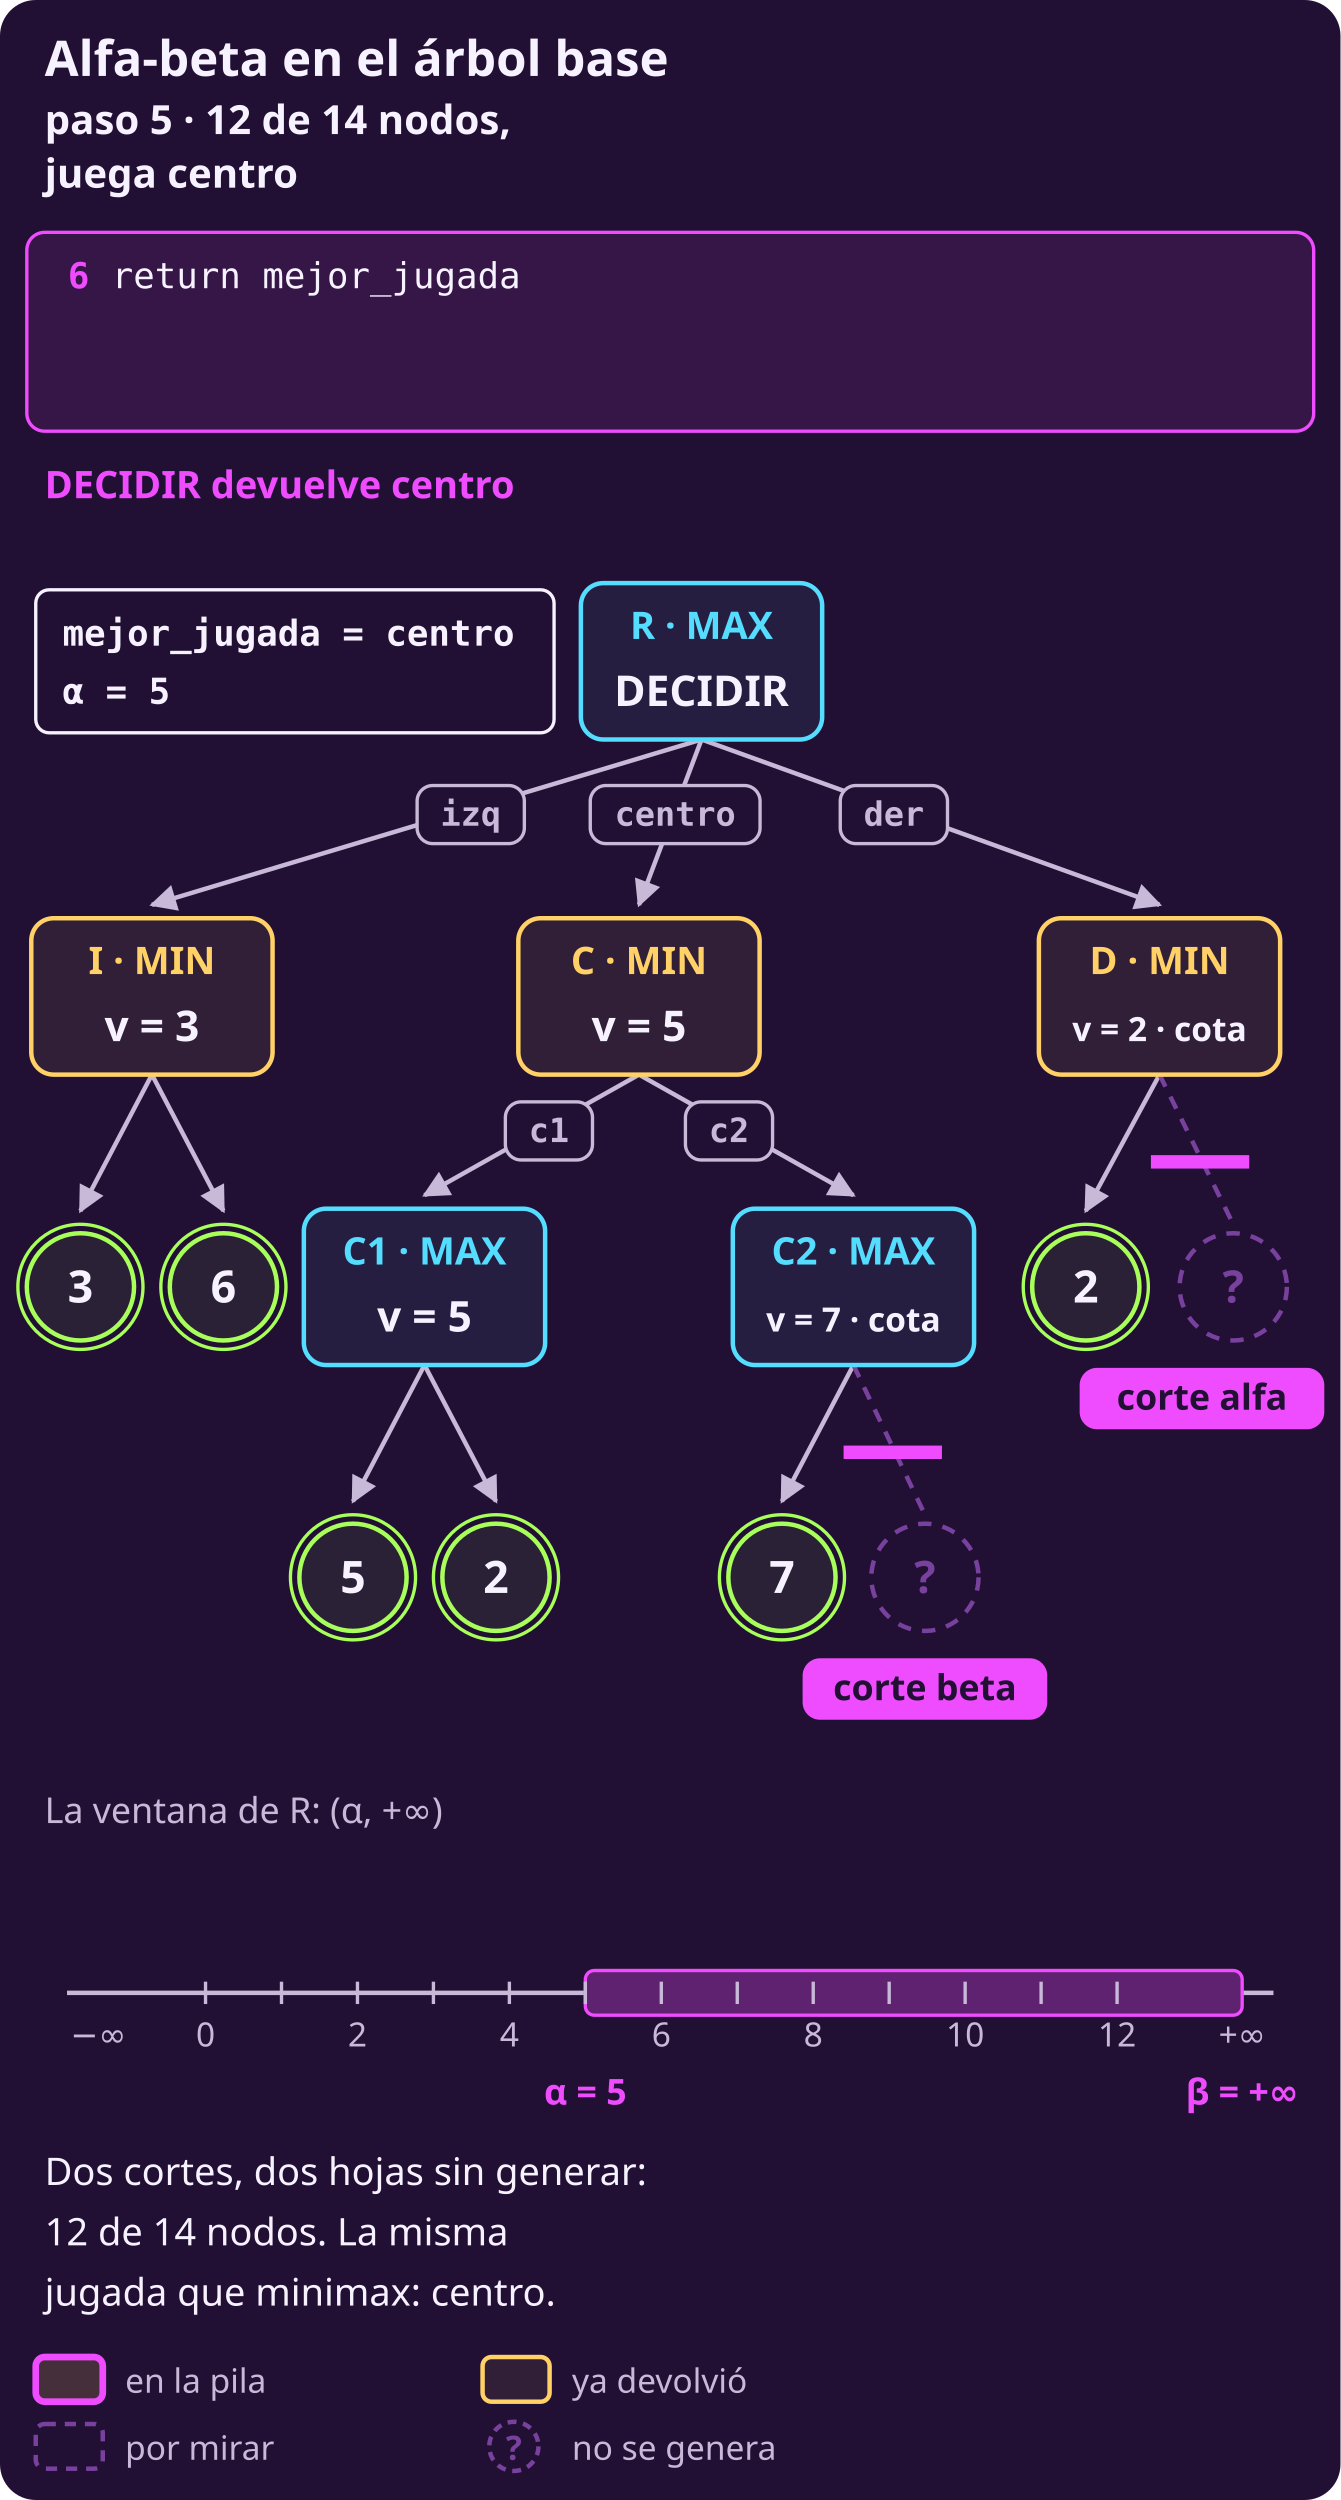
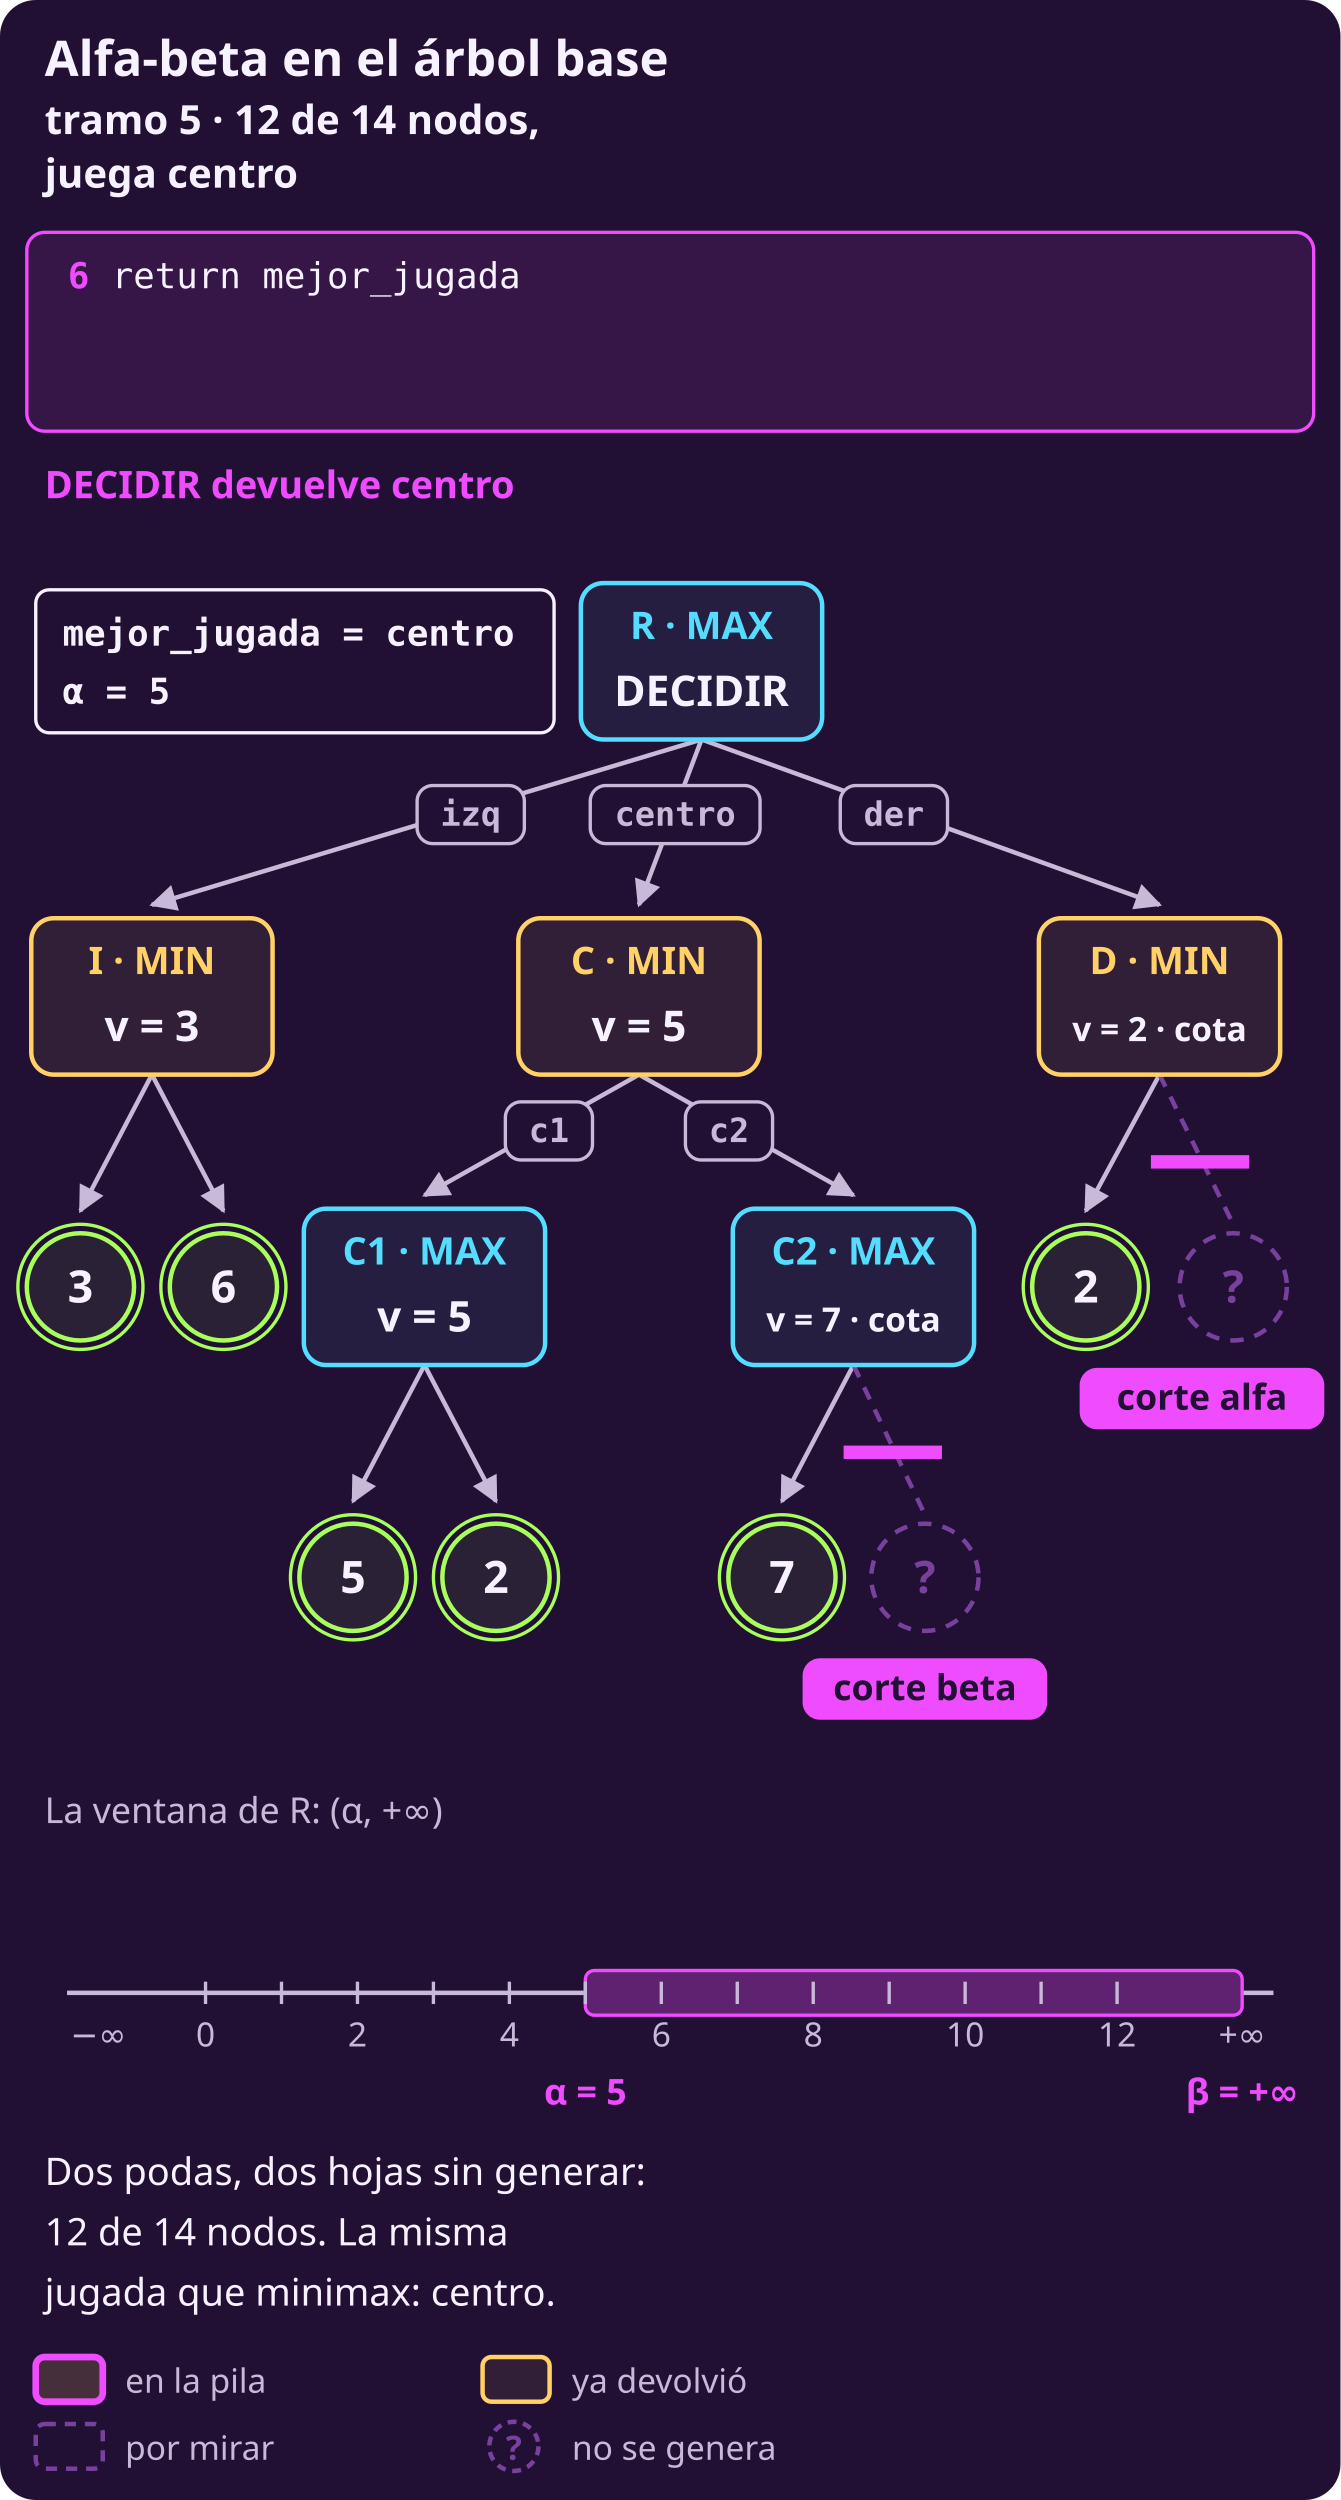
- <svg xmlns="http://www.w3.org/2000/svg" width="600" height="1119" viewBox="0 0 600 1119" role="img" aria-label="DECIDIR-ALFA-BETA sobre el árbol base, paso 5: el final (fila 20). Arriba, la banda del pseudocódigo: línea 6: return mejor_jugada. Decidir devuelve centro. Recuadro: mejor_jugada = centro · α = 5. En el árbol: I ya devolvió v = 3; C ya devolvió v = 5; C1 ya devolvió v = 5; C2 ya devolvió v = 7 (una cota); la hoja 8 no se genera; D ya devolvió v = 2 (una cota); la hoja 12 no se genera. Abajo, la recta numérica: la ventana de R, (5, +∞). Dos cortes, dos hojas sin generar: 12 de 14 nodos. La misma jugada que minimax: centro.">
+ <svg xmlns="http://www.w3.org/2000/svg" width="600" height="1119" viewBox="0 0 600 1119" role="img" aria-label="DECIDIR-ALFA-BETA sobre el árbol base, tramo 5: el final (fila 20). Arriba, la banda del pseudocódigo: línea 6: return mejor_jugada. Decidir devuelve centro. Recuadro: mejor_jugada = centro · α = 5. En el árbol: I ya devolvió v = 3; C ya devolvió v = 5; C1 ya devolvió v = 5; C2 ya devolvió v = 7 (una cota); la hoja 8 no se genera; D ya devolvió v = 2 (una cota); la hoja 12 no se genera. Abajo, la recta numérica: la ventana de R, (5, +∞). Dos podas, dos hojas sin generar: 12 de 14 nodos. La misma jugada que minimax: centro.">
  <rect x="0" y="0" width="600" height="1119" rx="16" fill="#211033" />
  <defs>
    <marker id="p" viewBox="0 0 10 10" refX="9" refY="5" markerWidth="6" markerHeight="6" orient="auto-start-reverse">
      <path d="M 0 0 L 10 5 L 0 10 z" fill="#f04cff" />
    </marker>
    <marker id="s" viewBox="0 0 10 10" refX="9" refY="5" markerWidth="6" markerHeight="6" orient="auto-start-reverse">
      <path d="M 0 0 L 10 5 L 0 10 z" fill="#c8b9d8" />
    </marker>
  </defs>
  <text x="20" y="34" fill="#f7f2ff" font-family="system-ui, sans-serif" font-size="22" font-weight="700" text-anchor="start">Alfa-beta en el árbol base</text>
-   <text x="20" y="60" fill="#f7f2ff" font-family="system-ui, sans-serif" font-size="18" font-weight="700" text-anchor="start">paso 5 · 12 de 14 nodos,</text>
+   <text x="20" y="60" fill="#f7f2ff" font-family="system-ui, sans-serif" font-size="18" font-weight="700" text-anchor="start">tramo 5 · 12 de 14 nodos,</text>
  <text x="20" y="84" fill="#f7f2ff" font-family="system-ui, sans-serif" font-size="18" font-weight="700" text-anchor="start">juega centro</text>
  <rect x="12" y="104" width="576" height="89" rx="8" fill="#361647" stroke="#f04cff" stroke-width="1.5" />
  <text x="40" y="129" fill="#f04cff" font-family="ui-monospace, SFMono-Regular, Menlo, monospace" font-size="16" font-weight="700" text-anchor="end">6</text>
  <text x="50" y="129" fill="#f7f2ff" font-family="ui-monospace, SFMono-Regular, Menlo, monospace" font-size="16" font-weight="normal" text-anchor="start">return mejor_jugada</text>
  <text x="20" y="223" fill="#f04cff" font-family="system-ui, sans-serif" font-size="17" font-weight="700" text-anchor="start">DECIDIR devuelve centro</text>
  <line x1="314" y1="331.0" x2="68" y2="405.0" stroke="#c8b9d8" stroke-width="2" marker-end="url(#s)" />
  <rect x="186.7" y="351.6" width="48" height="26" rx="7" fill="#211033" stroke="#c8b9d8" stroke-width="1.5" />
  <text x="210.7" y="369.6" fill="#c8b9d8" font-family="ui-monospace, SFMono-Regular, Menlo, monospace" font-size="15" font-weight="700" text-anchor="middle">izq</text>
  <line x1="68" y1="481.0" x2="36" y2="542.0" stroke="#c8b9d8" stroke-width="2" marker-end="url(#s)" />
  <line x1="68" y1="481.0" x2="100" y2="542.0" stroke="#c8b9d8" stroke-width="2" marker-end="url(#s)" />
  <line x1="314" y1="331.0" x2="286" y2="405.0" stroke="#c8b9d8" stroke-width="2" marker-end="url(#s)" />
  <rect x="264.2" y="351.6" width="76" height="26" rx="7" fill="#211033" stroke="#c8b9d8" stroke-width="1.5" />
  <text x="302.2" y="369.6" fill="#c8b9d8" font-family="ui-monospace, SFMono-Regular, Menlo, monospace" font-size="15" font-weight="700" text-anchor="middle">centro</text>
  <line x1="286" y1="481.0" x2="190" y2="535.0" stroke="#c8b9d8" stroke-width="2" marker-end="url(#s)" />
  <rect x="226.2" y="493.2" width="39" height="26" rx="7" fill="#211033" stroke="#c8b9d8" stroke-width="1.5" />
  <text x="245.7" y="511.2" fill="#c8b9d8" font-family="ui-monospace, SFMono-Regular, Menlo, monospace" font-size="15" font-weight="700" text-anchor="middle">c1</text>
  <line x1="190" y1="611.0" x2="158" y2="672.0" stroke="#c8b9d8" stroke-width="2" marker-end="url(#s)" />
  <line x1="190" y1="611.0" x2="222" y2="672.0" stroke="#c8b9d8" stroke-width="2" marker-end="url(#s)" />
  <line x1="286" y1="481.0" x2="382" y2="535.0" stroke="#c8b9d8" stroke-width="2" marker-end="url(#s)" />
  <rect x="306.8" y="493.2" width="39" height="26" rx="7" fill="#211033" stroke="#c8b9d8" stroke-width="1.5" />
  <text x="326.3" y="511.2" fill="#c8b9d8" font-family="ui-monospace, SFMono-Regular, Menlo, monospace" font-size="15" font-weight="700" text-anchor="middle">c2</text>
  <line x1="382" y1="611.0" x2="350" y2="672.0" stroke="#c8b9d8" stroke-width="2" marker-end="url(#s)" />
  <line x1="382" y1="611.0" x2="414" y2="678.0" stroke="#78419e" stroke-width="2" stroke-dasharray="6 5" />
  <line x1="314" y1="331.0" x2="519" y2="405.0" stroke="#c8b9d8" stroke-width="2" marker-end="url(#s)" />
  <rect x="376.1" y="351.6" width="48" height="26" rx="7" fill="#211033" stroke="#c8b9d8" stroke-width="1.5" />
  <text x="400.1" y="369.6" fill="#c8b9d8" font-family="ui-monospace, SFMono-Regular, Menlo, monospace" font-size="15" font-weight="700" text-anchor="middle">der</text>
  <line x1="519" y1="481.0" x2="486" y2="542.0" stroke="#c8b9d8" stroke-width="2" marker-end="url(#s)" />
  <line x1="519" y1="481.0" x2="552" y2="548.0" stroke="#78419e" stroke-width="2" stroke-dasharray="6 5" />
  <line x1="377.6" y1="650.05" x2="421.6" y2="650.05" stroke="#f04cff" stroke-width="6" />
  <rect x="360.0" y="743.0" width="108" height="26" rx="7" fill="#f04cff" stroke="#f04cff" stroke-width="1.5" />
  <text x="414.0" y="761.0" fill="#211033" font-family="system-ui, sans-serif" font-size="16" font-weight="700" text-anchor="middle">corte beta</text>
  <line x1="515.15" y1="520.05" x2="559.15" y2="520.05" stroke="#f04cff" stroke-width="6" />
  <rect x="484.0" y="613.0" width="108" height="26" rx="7" fill="#f04cff" stroke="#f04cff" stroke-width="1.5" />
  <text x="538.0" y="631.0" fill="#211033" font-family="system-ui, sans-serif" font-size="16" font-weight="700" text-anchor="middle">corte alfa</text>
  <rect x="260.0" y="261.0" width="108" height="70" rx="10" fill="#251e41" stroke="#55ddff" stroke-width="2" />
  <text x="314" y="286.0" fill="#55ddff" font-family="system-ui, sans-serif" font-size="17" font-weight="700" text-anchor="middle">R · MAX</text>
  <text x="314" y="316.0" fill="#f7f2ff" font-family="system-ui, sans-serif" font-size="19" font-weight="700" text-anchor="middle">DECIDIR</text>
  <rect x="14.0" y="411.0" width="108" height="70" rx="10" fill="#311e37" stroke="#ffd166" stroke-width="2" />
  <text x="68" y="436.0" fill="#ffd166" font-family="system-ui, sans-serif" font-size="17" font-weight="700" text-anchor="middle">I · MIN</text>
  <text x="68" y="466.0" fill="#f7f2ff" font-family="system-ui, sans-serif" font-size="19" font-weight="700" text-anchor="middle">v = 3</text>
  <circle cx="36" cy="576.0" r="28" fill="none" stroke="#a8ff5a" stroke-width="1.5" />
  <circle cx="36" cy="576.0" r="24" fill="#2a2136" stroke="#a8ff5a" stroke-width="2" />
  <text x="36" y="583.0" fill="#f7f2ff" font-family="system-ui, sans-serif" font-size="20" font-weight="700" text-anchor="middle">3</text>
  <circle cx="100" cy="576.0" r="28" fill="none" stroke="#a8ff5a" stroke-width="1.5" />
  <circle cx="100" cy="576.0" r="24" fill="#2a2136" stroke="#a8ff5a" stroke-width="2" />
  <text x="100" y="583.0" fill="#f7f2ff" font-family="system-ui, sans-serif" font-size="20" font-weight="700" text-anchor="middle">6</text>
  <rect x="232.0" y="411.0" width="108" height="70" rx="10" fill="#311e37" stroke="#ffd166" stroke-width="2" />
  <text x="286" y="436.0" fill="#ffd166" font-family="system-ui, sans-serif" font-size="17" font-weight="700" text-anchor="middle">C · MIN</text>
  <text x="286" y="466.0" fill="#f7f2ff" font-family="system-ui, sans-serif" font-size="19" font-weight="700" text-anchor="middle">v = 5</text>
  <rect x="136.0" y="541.0" width="108" height="70" rx="10" fill="#251e41" stroke="#55ddff" stroke-width="2" />
  <text x="190" y="566.0" fill="#55ddff" font-family="system-ui, sans-serif" font-size="17" font-weight="700" text-anchor="middle">C1 · MAX</text>
  <text x="190" y="596.0" fill="#f7f2ff" font-family="system-ui, sans-serif" font-size="19" font-weight="700" text-anchor="middle">v = 5</text>
  <circle cx="158" cy="706.0" r="28" fill="none" stroke="#a8ff5a" stroke-width="1.5" />
  <circle cx="158" cy="706.0" r="24" fill="#2a2136" stroke="#a8ff5a" stroke-width="2" />
  <text x="158" y="713.0" fill="#f7f2ff" font-family="system-ui, sans-serif" font-size="20" font-weight="700" text-anchor="middle">5</text>
  <circle cx="222" cy="706.0" r="28" fill="none" stroke="#a8ff5a" stroke-width="1.5" />
  <circle cx="222" cy="706.0" r="24" fill="#2a2136" stroke="#a8ff5a" stroke-width="2" />
  <text x="222" y="713.0" fill="#f7f2ff" font-family="system-ui, sans-serif" font-size="20" font-weight="700" text-anchor="middle">2</text>
  <rect x="328.0" y="541.0" width="108" height="70" rx="10" fill="#251e41" stroke="#55ddff" stroke-width="2" />
  <text x="382" y="566.0" fill="#55ddff" font-family="system-ui, sans-serif" font-size="17" font-weight="700" text-anchor="middle">C2 · MAX</text>
  <text x="382" y="596.0" fill="#f7f2ff" font-family="system-ui, sans-serif" font-size="15" font-weight="700" text-anchor="middle">v = 7 · cota</text>
  <circle cx="350" cy="706.0" r="28" fill="none" stroke="#a8ff5a" stroke-width="1.5" />
  <circle cx="350" cy="706.0" r="24" fill="#2a2136" stroke="#a8ff5a" stroke-width="2" />
  <text x="350" y="713.0" fill="#f7f2ff" font-family="system-ui, sans-serif" font-size="20" font-weight="700" text-anchor="middle">7</text>
  <circle cx="414" cy="706.0" r="24" fill="#211033" stroke="#78419e" stroke-width="2" stroke-dasharray="6 5" />
  <text x="414" y="713.0" fill="#78419e" font-family="system-ui, sans-serif" font-size="20" font-weight="700" text-anchor="middle">?</text>
  <rect x="465.0" y="411.0" width="108" height="70" rx="10" fill="#311e37" stroke="#ffd166" stroke-width="2" />
  <text x="519" y="436.0" fill="#ffd166" font-family="system-ui, sans-serif" font-size="17" font-weight="700" text-anchor="middle">D · MIN</text>
  <text x="519" y="466.0" fill="#f7f2ff" font-family="system-ui, sans-serif" font-size="15" font-weight="700" text-anchor="middle">v = 2 · cota</text>
  <circle cx="486" cy="576.0" r="28" fill="none" stroke="#a8ff5a" stroke-width="1.5" />
  <circle cx="486" cy="576.0" r="24" fill="#2a2136" stroke="#a8ff5a" stroke-width="2" />
  <text x="486" y="583.0" fill="#f7f2ff" font-family="system-ui, sans-serif" font-size="20" font-weight="700" text-anchor="middle">2</text>
  <circle cx="552" cy="576.0" r="24" fill="#211033" stroke="#78419e" stroke-width="2" stroke-dasharray="6 5" />
  <text x="552" y="583.0" fill="#78419e" font-family="system-ui, sans-serif" font-size="20" font-weight="700" text-anchor="middle">?</text>
  <rect x="16" y="264.0" width="232" height="64" rx="6" fill="#211033" stroke="#f7f2ff" stroke-width="1.5" />
  <text x="28" y="289.0" fill="#f7f2ff" font-family="ui-monospace, SFMono-Regular, Menlo, monospace" font-size="16" font-weight="700" text-anchor="start">mejor_jugada = centro</text>
  <text x="28" y="315.0" fill="#f7f2ff" font-family="ui-monospace, SFMono-Regular, Menlo, monospace" font-size="16" font-weight="700" text-anchor="start">α = 5</text>
  <text x="20" y="816.0" fill="#c8b9d8" font-family="system-ui, sans-serif" font-size="16" font-weight="normal" text-anchor="start">La ventana de R: (α, +∞)</text>
  <line x1="30" y1="892.0" x2="570" y2="892.0" stroke="#c8b9d8" stroke-width="2" />
  <rect x="262.0" y="882.0" width="294.0" height="20" rx="4" fill="#5f2270" stroke="#f04cff" stroke-width="1.5" />
  <line x1="92.0" y1="887.0" x2="92.0" y2="897.0" stroke="#c8b9d8" stroke-width="1.5" />
  <text x="92.0" y="916.0" fill="#c8b9d8" font-family="system-ui, sans-serif" font-size="15" font-weight="normal" text-anchor="middle">0</text>
  <line x1="126.0" y1="887.0" x2="126.0" y2="897.0" stroke="#c8b9d8" stroke-width="1.5" />
  <line x1="160.0" y1="887.0" x2="160.0" y2="897.0" stroke="#c8b9d8" stroke-width="1.5" />
  <text x="160.0" y="916.0" fill="#c8b9d8" font-family="system-ui, sans-serif" font-size="15" font-weight="normal" text-anchor="middle">2</text>
  <line x1="194.0" y1="887.0" x2="194.0" y2="897.0" stroke="#c8b9d8" stroke-width="1.5" />
  <line x1="228.0" y1="887.0" x2="228.0" y2="897.0" stroke="#c8b9d8" stroke-width="1.5" />
  <text x="228.0" y="916.0" fill="#c8b9d8" font-family="system-ui, sans-serif" font-size="15" font-weight="normal" text-anchor="middle">4</text>
  <line x1="262.0" y1="887.0" x2="262.0" y2="897.0" stroke="#c8b9d8" stroke-width="1.5" />
  <line x1="296.0" y1="887.0" x2="296.0" y2="897.0" stroke="#c8b9d8" stroke-width="1.5" />
  <text x="296.0" y="916.0" fill="#c8b9d8" font-family="system-ui, sans-serif" font-size="15" font-weight="normal" text-anchor="middle">6</text>
  <line x1="330.0" y1="887.0" x2="330.0" y2="897.0" stroke="#c8b9d8" stroke-width="1.5" />
  <line x1="364.0" y1="887.0" x2="364.0" y2="897.0" stroke="#c8b9d8" stroke-width="1.5" />
  <text x="364.0" y="916.0" fill="#c8b9d8" font-family="system-ui, sans-serif" font-size="15" font-weight="normal" text-anchor="middle">8</text>
  <line x1="398.0" y1="887.0" x2="398.0" y2="897.0" stroke="#c8b9d8" stroke-width="1.5" />
  <line x1="432.0" y1="887.0" x2="432.0" y2="897.0" stroke="#c8b9d8" stroke-width="1.5" />
  <text x="432.0" y="916.0" fill="#c8b9d8" font-family="system-ui, sans-serif" font-size="15" font-weight="normal" text-anchor="middle">10</text>
  <line x1="466.0" y1="887.0" x2="466.0" y2="897.0" stroke="#c8b9d8" stroke-width="1.5" />
  <line x1="500.0" y1="887.0" x2="500.0" y2="897.0" stroke="#c8b9d8" stroke-width="1.5" />
  <text x="500.0" y="916.0" fill="#c8b9d8" font-family="system-ui, sans-serif" font-size="15" font-weight="normal" text-anchor="middle">12</text>
  <text x="44" y="916.0" fill="#c8b9d8" font-family="system-ui, sans-serif" font-size="15" font-weight="normal" text-anchor="middle">−∞</text>
  <text x="556" y="916.0" fill="#c8b9d8" font-family="system-ui, sans-serif" font-size="15" font-weight="normal" text-anchor="middle">+∞</text>
  <text x="262.0" y="942.0" fill="#f04cff" font-family="system-ui, sans-serif" font-size="16" font-weight="700" text-anchor="middle">α = 5</text>
  <text x="556" y="942.0" fill="#f04cff" font-family="system-ui, sans-serif" font-size="16" font-weight="700" text-anchor="middle">β = +∞</text>
-   <text x="20" y="978.0" fill="#f7f2ff" font-family="system-ui, sans-serif" font-size="17" font-weight="normal" text-anchor="start">Dos cortes, dos hojas sin generar:</text>
+   <text x="20" y="978.0" fill="#f7f2ff" font-family="system-ui, sans-serif" font-size="17" font-weight="normal" text-anchor="start">Dos podas, dos hojas sin generar:</text>
  <text x="20" y="1005.0" fill="#f7f2ff" font-family="system-ui, sans-serif" font-size="17" font-weight="normal" text-anchor="start">12 de 14 nodos. La misma</text>
  <text x="20" y="1032.0" fill="#f7f2ff" font-family="system-ui, sans-serif" font-size="17" font-weight="normal" text-anchor="start">jugada que minimax: centro.</text>
  <rect x="16" y="1055.0" width="30" height="20" rx="4" fill="#452f3b" stroke="#f04cff" stroke-width="3" />
  <text x="56" y="1071.0" fill="#c8b9d8" font-family="system-ui, sans-serif" font-size="15" font-weight="normal" text-anchor="start">en la pila</text>
  <rect x="216" y="1055.0" width="30" height="20" rx="4" fill="#311e37" stroke="#ffd166" stroke-width="2" />
  <text x="256" y="1071.0" fill="#c8b9d8" font-family="system-ui, sans-serif" font-size="15" font-weight="normal" text-anchor="start">ya devolvió</text>
  <rect x="16" y="1085.0" width="30" height="20" rx="4" fill="none" stroke="#78419e" stroke-width="2" stroke-dasharray="5 4" />
  <text x="56" y="1101.0" fill="#c8b9d8" font-family="system-ui, sans-serif" font-size="15" font-weight="normal" text-anchor="start">por mirar</text>
  <circle cx="230" cy="1095.0" r="11" fill="#211033" stroke="#78419e" stroke-width="2" stroke-dasharray="4 3" />
  <text x="230" y="1101.0" fill="#78419e" font-family="system-ui, sans-serif" font-size="15" font-weight="700" text-anchor="middle">?</text>
  <text x="256" y="1101.0" fill="#c8b9d8" font-family="system-ui, sans-serif" font-size="15" font-weight="normal" text-anchor="start">no se genera</text>
</svg>
